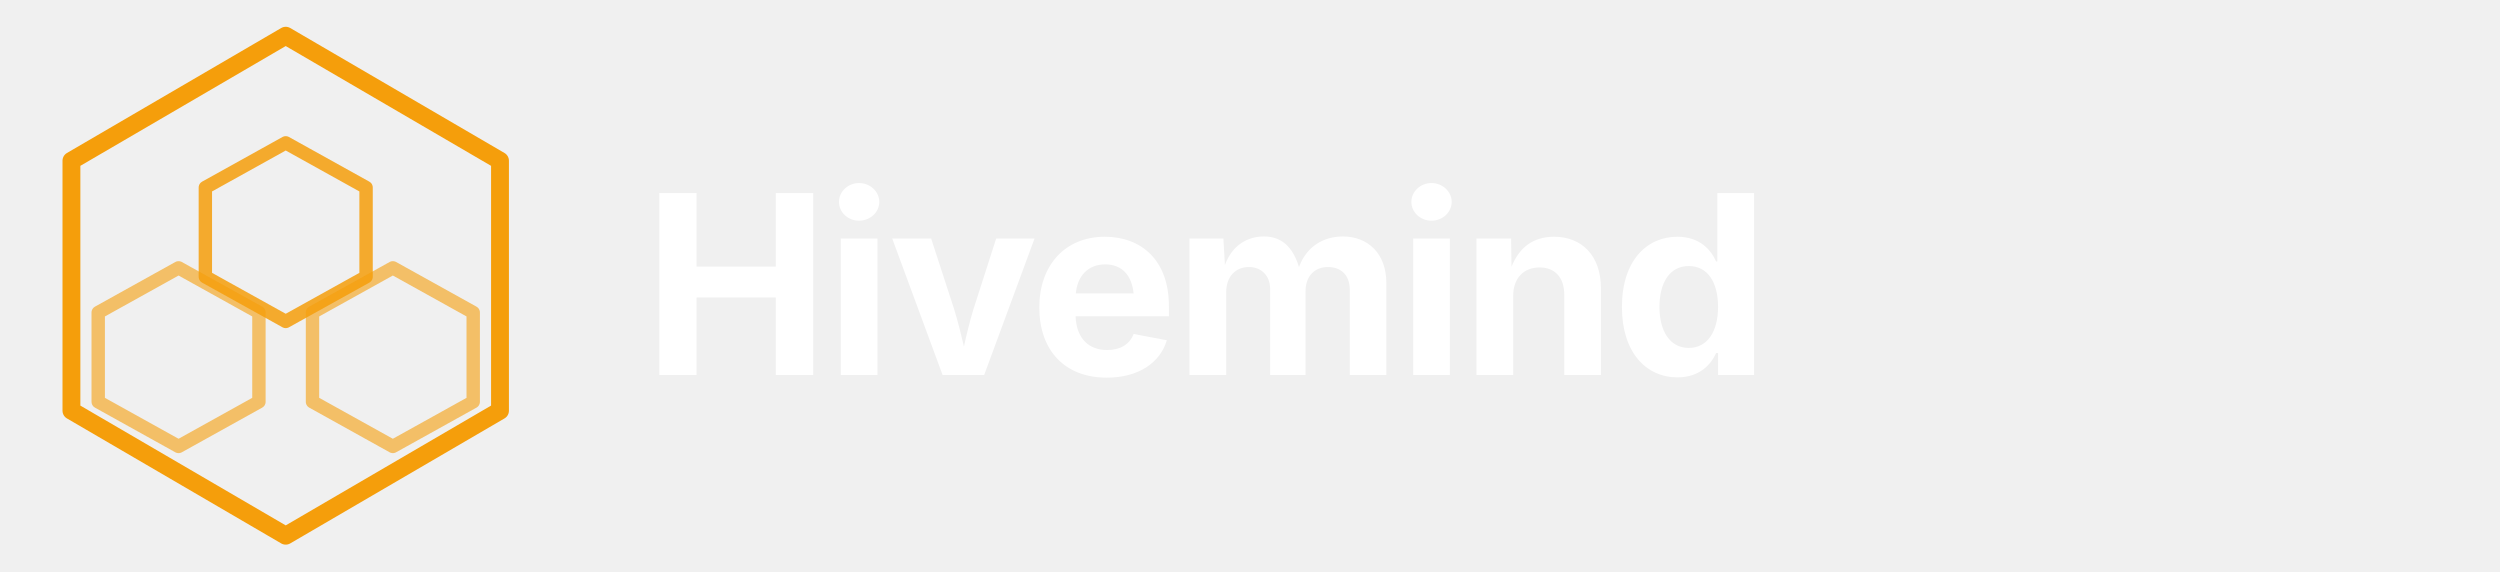
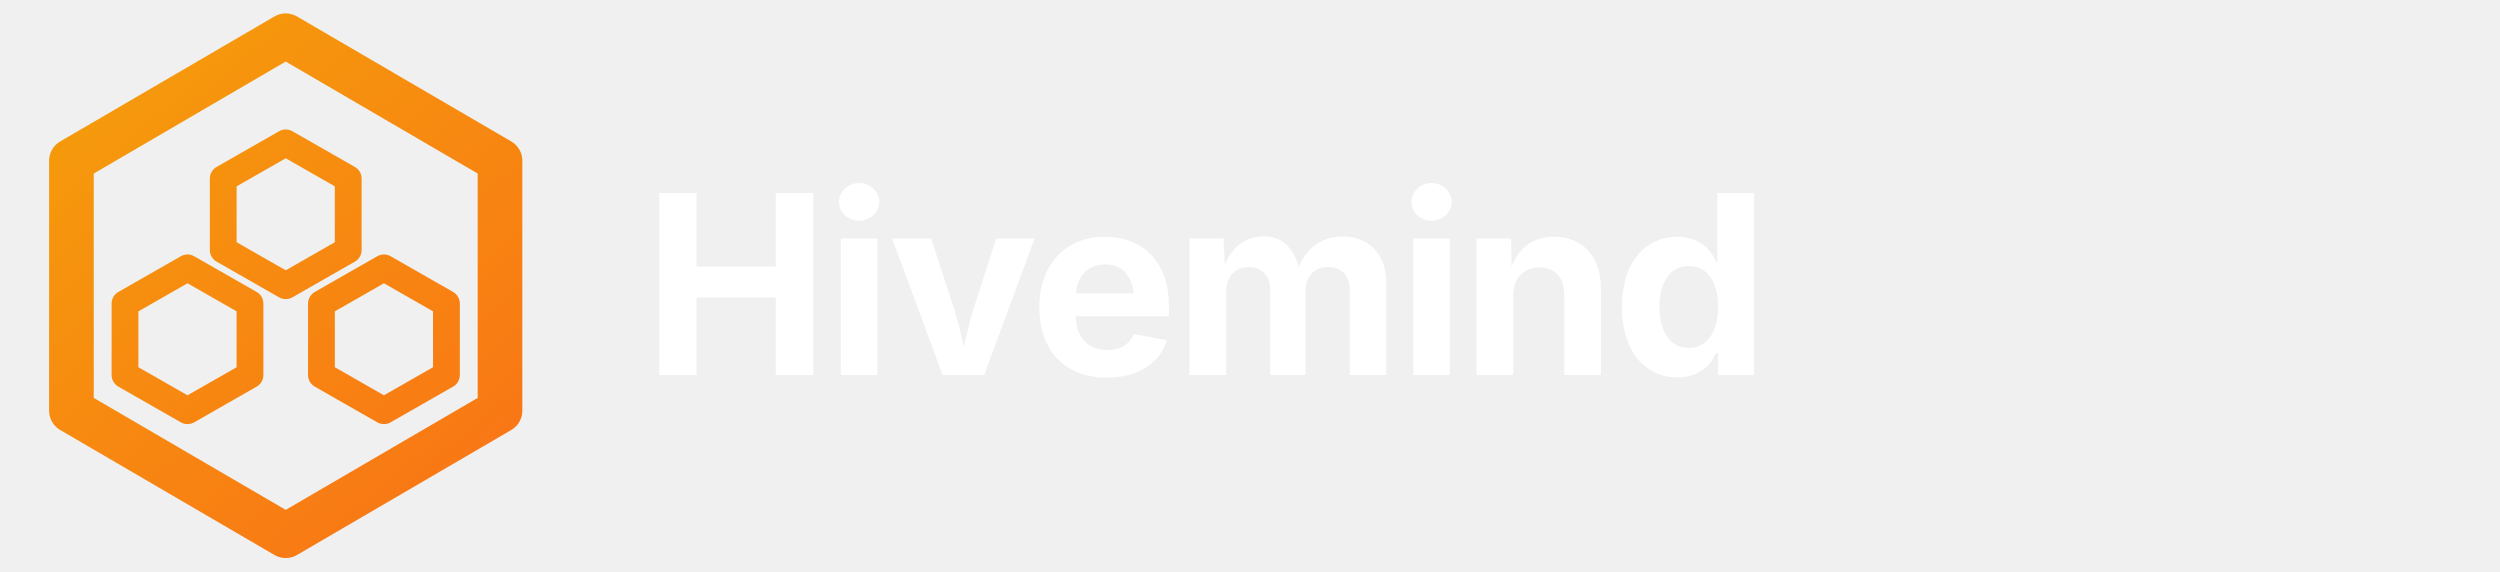
<svg xmlns="http://www.w3.org/2000/svg" viewBox="0 0 280 64" fill="none">
-   <path d="M32 4L56 18V46L32 60L8 46V18L32 4Z" stroke="#F59E0B" stroke-width="2" stroke-linejoin="round" />
-   <path d="M32 16L41 21V31L32 36L23 31V21L32 16Z" stroke="#F59E0B" stroke-width="1.5" stroke-linejoin="round" opacity="0.85" />
-   <path d="M20 30L29 35V45L20 50L11 45V35L20 30Z" stroke="#F59E0B" stroke-width="1.5" stroke-linejoin="round" opacity="0.6" />
-   <path d="M44 30L53 35V45L44 50L35 45V35L44 30Z" stroke="#F59E0B" stroke-width="1.5" stroke-linejoin="round" opacity="0.6" />
+   <defs>
+     <linearGradient id="hm" x1="8" y1="4" x2="56" y2="60" gradientUnits="userSpaceOnUse">
+       <stop offset="0%" stop-color="#F59E0B" />
+       <stop offset="100%" stop-color="#F97316" />
+     </linearGradient>
+   </defs>
+   <path d="M32 4L56 18V46L32 60L8 46V18L32 4Z" stroke="url(#hm)" stroke-width="5" stroke-linejoin="round" />
+   <path d="M32 16L39 20V28L32 32L25 28V20L32 16Z" stroke="url(#hm)" stroke-width="3" stroke-linejoin="round" />
+   <path d="M21 30L28 34V42L21 46L14 42V34L21 30Z" stroke="url(#hm)" stroke-width="3" stroke-linejoin="round" />
+   <path d="M43 30L50 34V42L43 46L36 42V34L43 30Z" stroke="url(#hm)" stroke-width="3" stroke-linejoin="round" />
  <text x="72" y="42" font-family="-apple-system, BlinkMacSystemFont, 'Segoe UI', sans-serif" font-weight="700" font-size="28" fill="white" letter-spacing="-0.5">Hivemind</text>
</svg>
